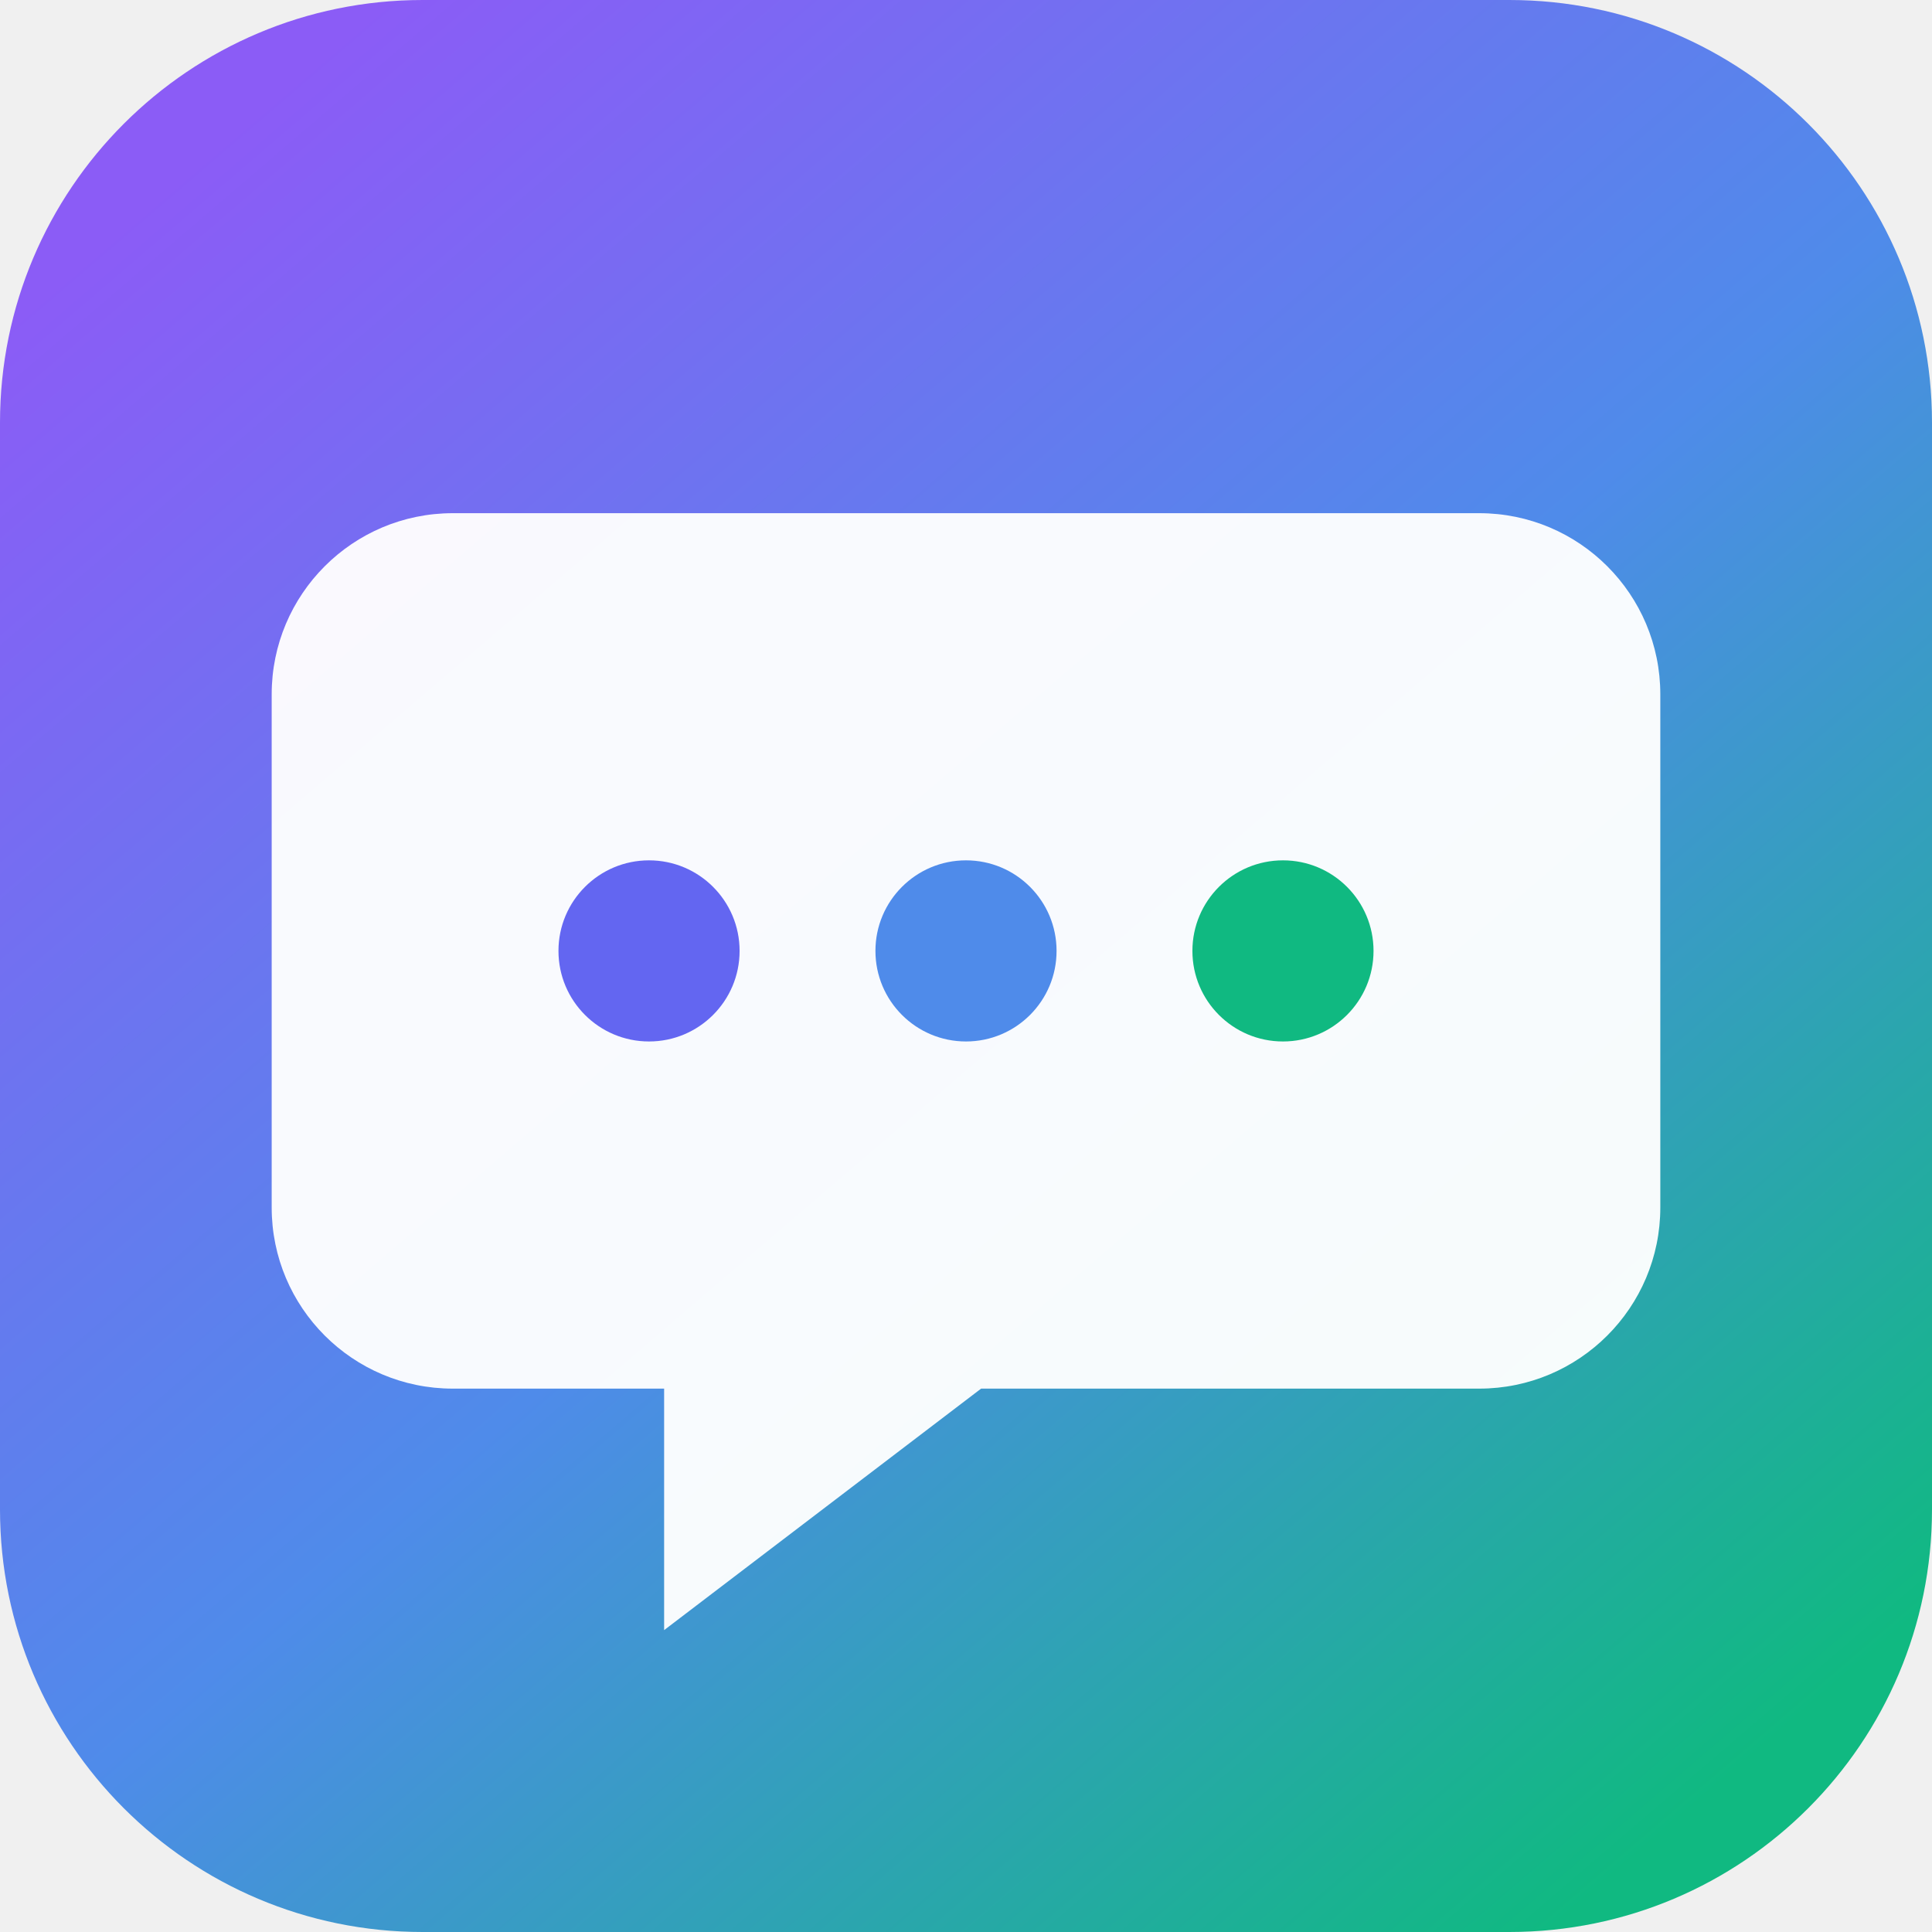
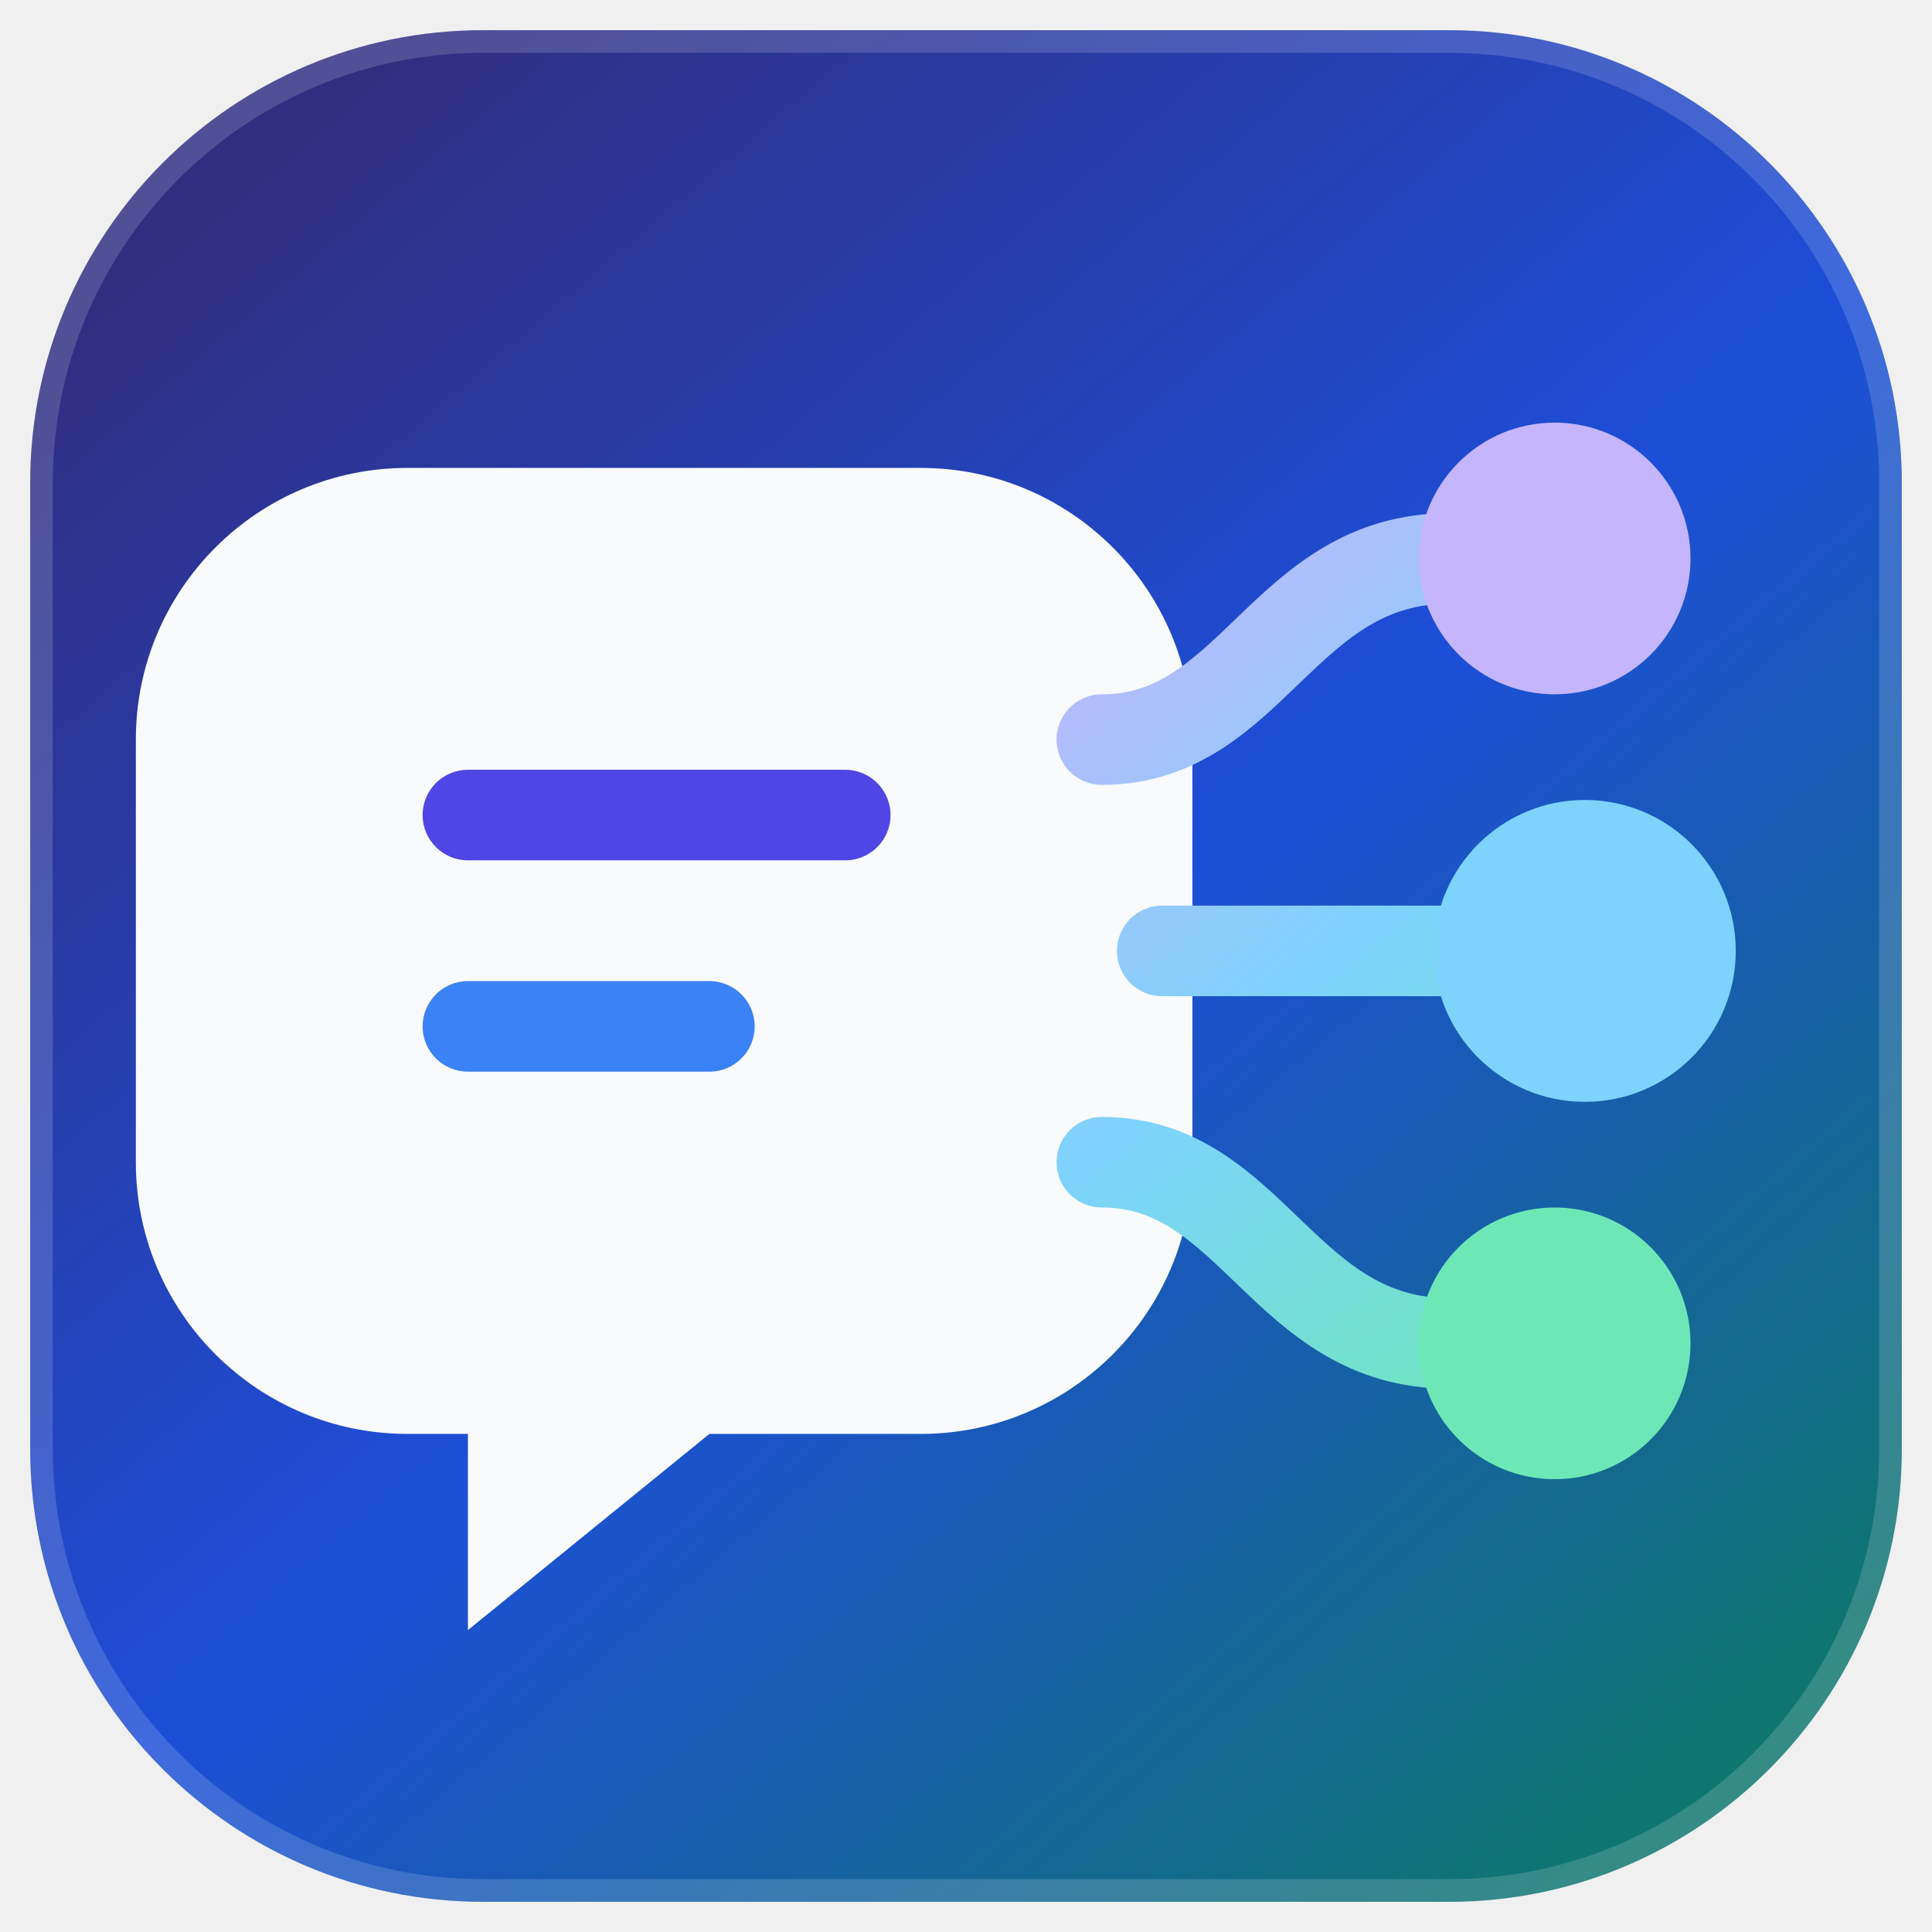
- <svg xmlns="http://www.w3.org/2000/svg" viewBox="0 0 128 128">
+ <svg xmlns="http://www.w3.org/2000/svg" viewBox="0 0 128 128" role="img" aria-labelledby="title description">
  <defs>
-     <linearGradient id="background" x1="16" y1="8" x2="112" y2="120" gradientUnits="userSpaceOnUse">
-       <stop stop-color="#8b5cf6" />
-       <stop offset="0.52" stop-color="#4f8bea" />
-       <stop offset="1" stop-color="#10b981" />
+     <linearGradient id="background" x1="18" y1="10" x2="112" y2="120" gradientUnits="userSpaceOnUse">
+       <stop stop-color="#312e81" />
+       <stop offset="0.52" stop-color="#1d4ed8" />
+       <stop offset="1" stop-color="#0f766e" />
+     </linearGradient>
+     <linearGradient id="signal" x1="68" y1="39" x2="109" y2="89" gradientUnits="userSpaceOnUse">
+       <stop stop-color="#c4b5fd" />
+       <stop offset="0.5" stop-color="#7dd3fc" />
+       <stop offset="1" stop-color="#6ee7b7" />
    </linearGradient>
  </defs>
-   <rect width="128" height="128" rx="28" fill="url(#background)" />
-   <path d="M30 34h68a12 12 0 0 1 12 12v34a12 12 0 0 1-12 12H65L44 108V92H30a12 12 0 0 1-12-12V46a12 12 0 0 1 12-12Z" fill="white" fill-opacity="0.96" />
-   <circle cx="43" cy="63" r="6" fill="#6366f1" />
-   <circle cx="64" cy="63" r="6" fill="#4f8bea" />
-   <circle cx="85" cy="63" r="6" fill="#10b981" />
+   <rect x="2" y="2" width="124" height="124" rx="30" fill="url(#background)" />
+   <rect x="2.75" y="2.75" width="122.5" height="122.5" rx="29.25" fill="none" stroke="#fff" stroke-opacity="0.16" stroke-width="1.5" />
+   <path d="M27 31h34c9.94 0 18 8.06 18 18v28c0 9.94-8.06 18-18 18H47L31 108V95h-4c-9.94 0-18-8.06-18-18V49c0-9.94 8.06-18 18-18Z" fill="#f8fafc" />
+   <rect x="28" y="51" width="31" height="6" rx="3" fill="#4f46e5" />
+   <rect x="28" y="65" width="22" height="6" rx="3" fill="#3b82f6" />
+   <path d="M73 49c10 0 12-12 23-12M77 63h20M73 77c10 0 12 12 23 12" fill="none" stroke="url(#signal)" stroke-width="6" stroke-linecap="round" />
+   <circle cx="103" cy="37" r="9" fill="#c4b5fd" />
+   <circle cx="105" cy="63" r="10" fill="#7dd3fc" />
+   <circle cx="103" cy="89" r="9" fill="#6ee7b7" />
</svg>
